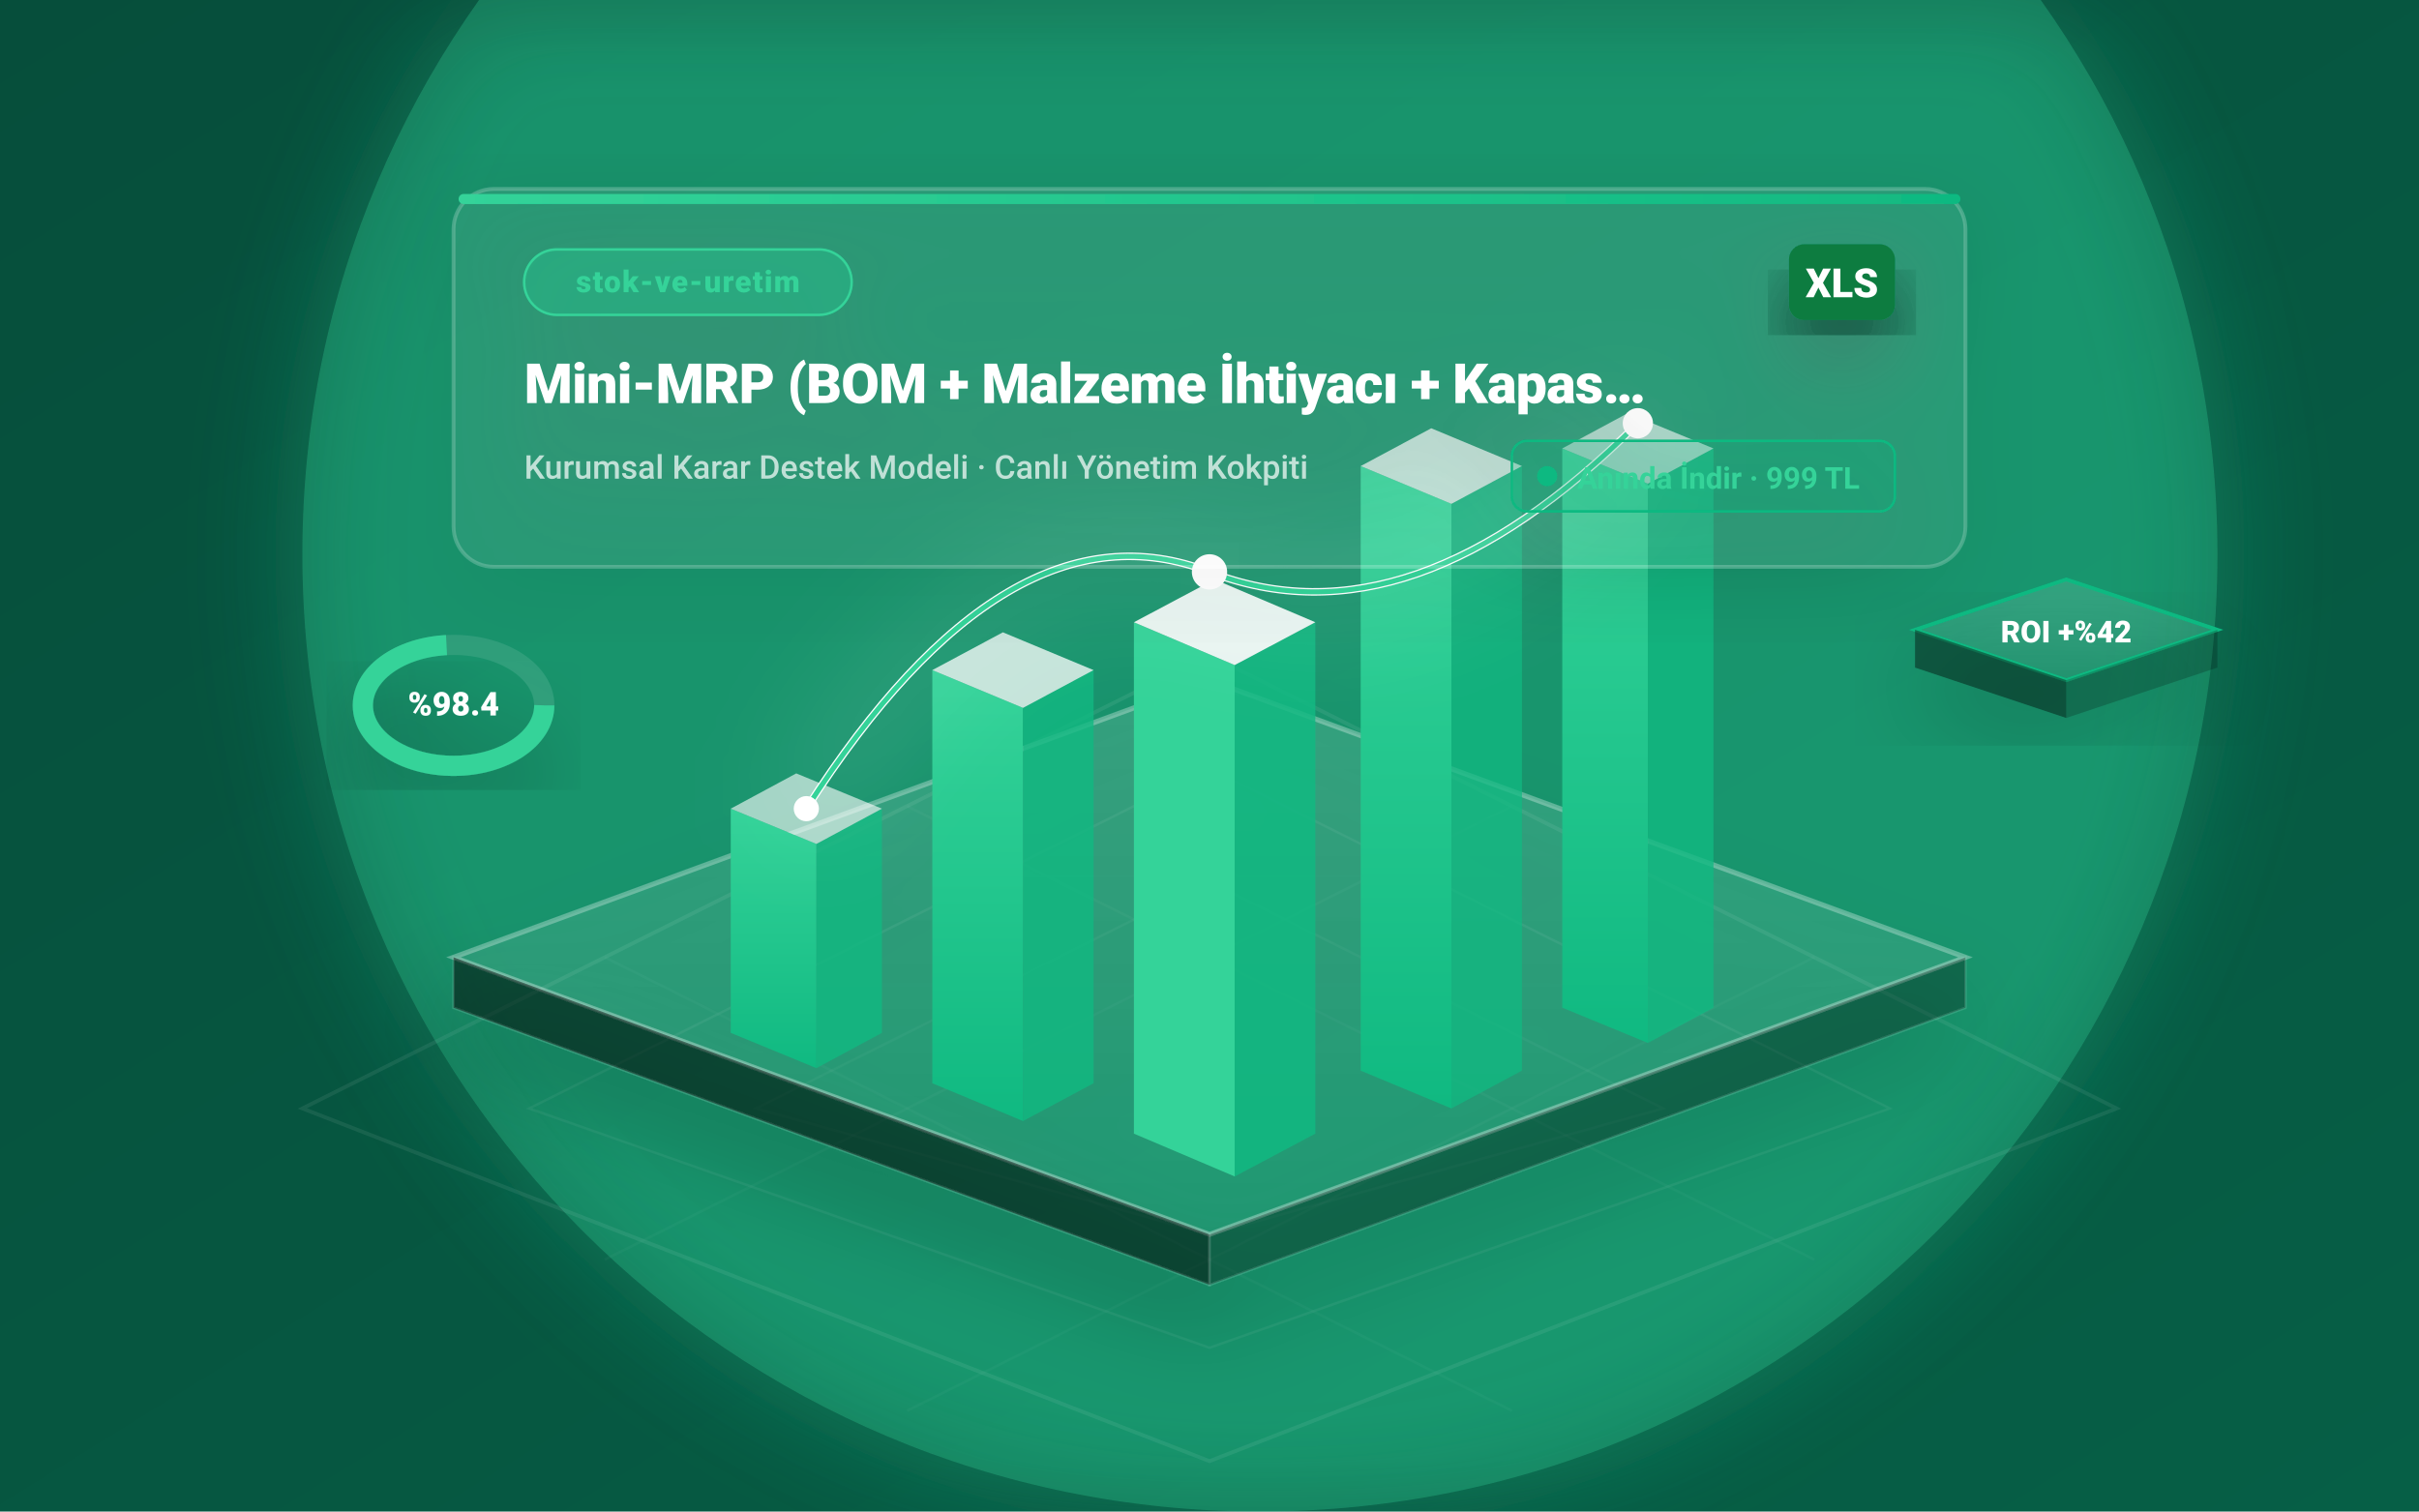
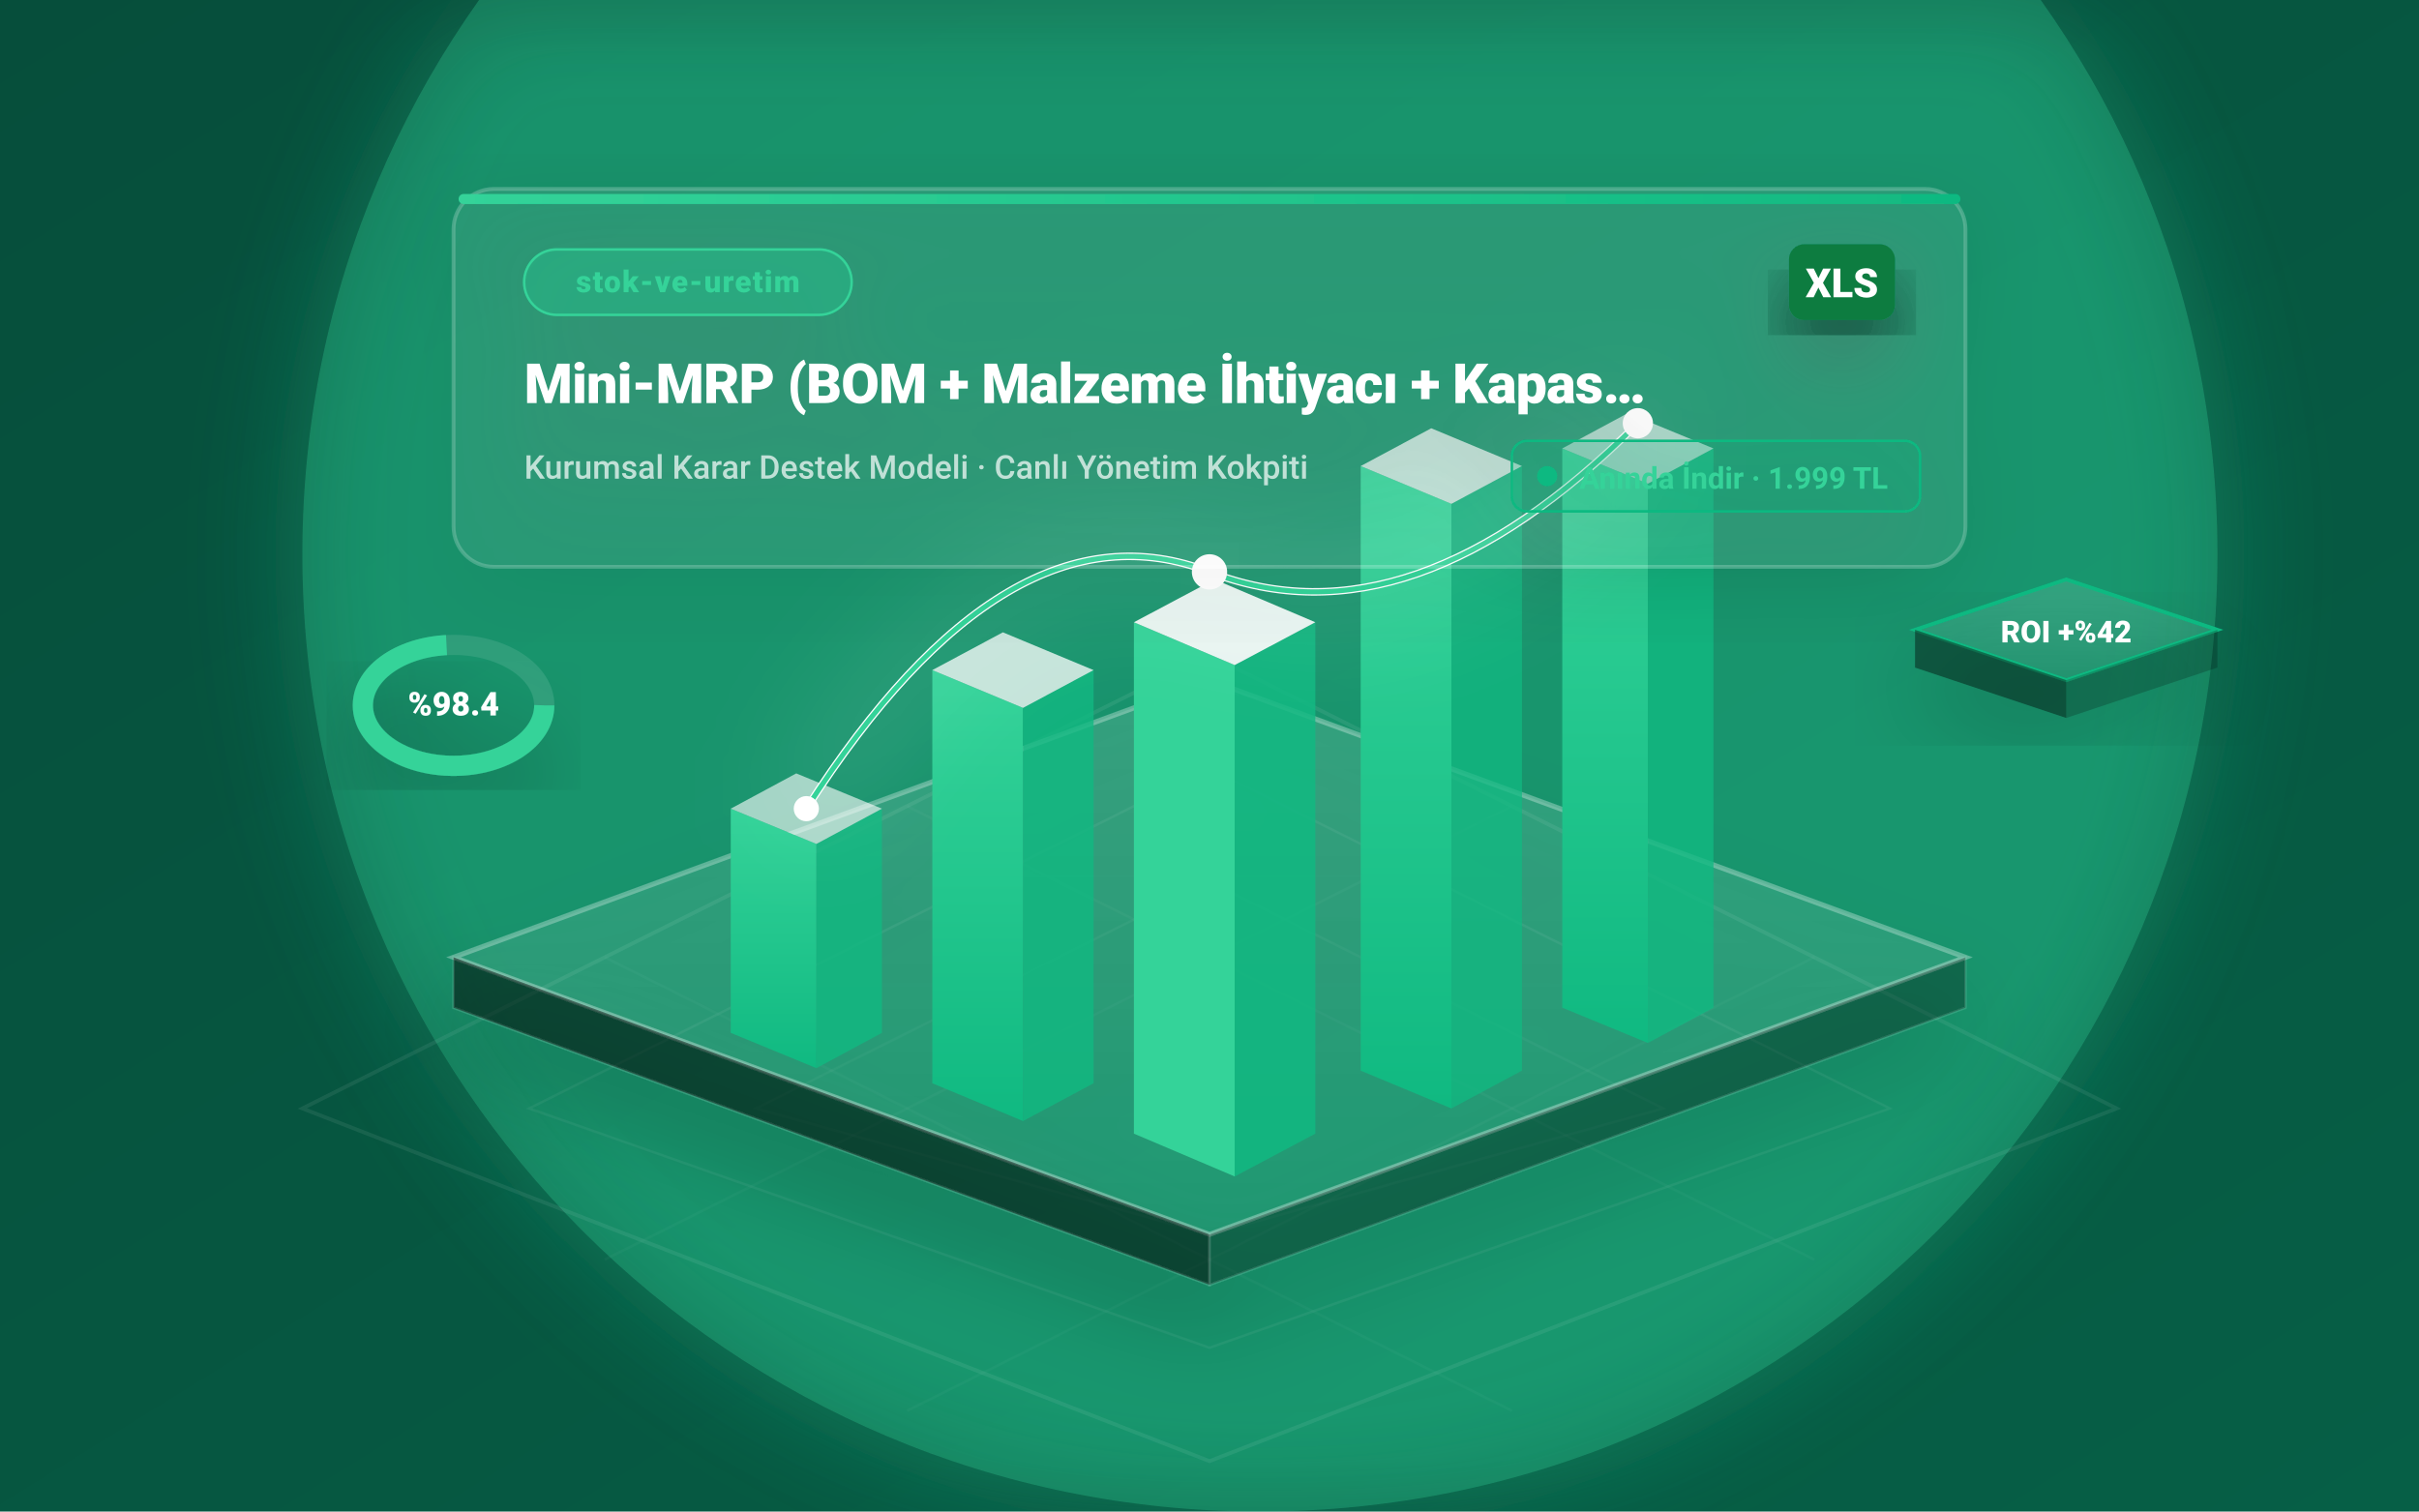
<svg xmlns="http://www.w3.org/2000/svg" viewBox="0 0 960 600" width="100%" height="100%">
  <defs>
    <linearGradient id="bgGrad_mini-mrp-bom-malzeme-kapasite" x1="0%" y1="0%" x2="100%" y2="100%">
      <stop offset="0%" stop-color="#064e3b" />
      <stop offset="100%" stop-color="#065f46" />
    </linearGradient>
    <linearGradient id="floorGrad_mini-mrp-bom-malzeme-kapasite" x1="0%" y1="0%" x2="0%" y2="100%">
      <stop offset="0%" stop-color="rgba(255,255,255,0.12)" />
      <stop offset="100%" stop-color="rgba(255,255,255,0.02)" />
    </linearGradient>
    <linearGradient id="accentGrad_mini-mrp-bom-malzeme-kapasite" x1="0%" y1="0%" x2="100%" y2="0%">
      <stop offset="0%" stop-color="#34d399" />
      <stop offset="100%" stop-color="#10b981" />
    </linearGradient>
    <linearGradient id="barFront_mini-mrp-bom-malzeme-kapasite" x1="0%" y1="0%" x2="0%" y2="100%">
      <stop offset="0%" stop-color="#34d399" />
      <stop offset="100%" stop-color="#10b981" />
    </linearGradient>
    <linearGradient id="barSide_mini-mrp-bom-malzeme-kapasite" x1="0%" y1="0%" x2="100%" y2="0%">
      <stop offset="0%" stop-color="rgba(0,0,0,0.35)" />
      <stop offset="100%" stop-color="rgba(0,0,0,0.1)" />
    </linearGradient>
    <filter id="glow_mini-mrp-bom-malzeme-kapasite" x="-30%" y="-30%" width="160%" height="160%">
      <feGaussianBlur stdDeviation="22" result="blur" />
      <feComposite in="SourceGraphic" in2="blur" operator="over" />
    </filter>
    <filter id="shadow_mini-mrp-bom-malzeme-kapasite" x="-20%" y="-20%" width="140%" height="140%">
      <feDropShadow dx="0" dy="16" stdDeviation="18" flood-color="rgba(0,0,0,0.45)" />
    </filter>
  </defs>
  <rect width="960" height="600" fill="url(#bgGrad_mini-mrp-bom-malzeme-kapasite)" />
  <circle cx="500" cy="220" r="380" fill="rgba(52,211,153,0.3)" filter="url(#glow_mini-mrp-bom-malzeme-kapasite)" />
  <g opacity="0.18">
    <path d="M 120 440 L 480 260 L 840 440 L 480 580 Z" fill="none" stroke="rgba(255,255,255,0.4)" stroke-width="1.5" />
    <path d="M 210 440 L 480 305 L 750 440 L 480 535 Z" fill="none" stroke="rgba(255,255,255,0.3)" stroke-width="1" />
    <path d="M 300 440 L 480 350 L 660 440 L 480 490 Z" fill="none" stroke="rgba(255,255,255,0.2)" stroke-width="1" />
    <line x1="240" y1="380" x2="600" y2="560" stroke="rgba(255,255,255,0.15)" stroke-width="1" />
    <line x1="360" y1="320" x2="720" y2="500" stroke="rgba(255,255,255,0.15)" stroke-width="1" />
    <line x1="720" y1="380" x2="360" y2="560" stroke="rgba(255,255,255,0.15)" stroke-width="1" />
    <line x1="600" y1="320" x2="240" y2="500" stroke="rgba(255,255,255,0.15)" stroke-width="1" />
  </g>
  <g filter="url(#shadow_mini-mrp-bom-malzeme-kapasite)">
    <polygon points="480,270 780,380 480,490 180,380" fill="url(#floorGrad_mini-mrp-bom-malzeme-kapasite)" stroke="rgba(255,255,255,0.3)" stroke-width="2" />
    <polygon points="180,380 480,490 480,510 180,400" fill="rgba(0,0,0,0.5)" stroke="rgba(255,255,255,0.1)" stroke-width="1" />
    <polygon points="480,490 780,380 780,400 480,510" fill="rgba(0,0,0,0.3)" stroke="rgba(255,255,255,0.1)" stroke-width="1" />
  </g>
  <g transform="translate(290, 321)">
    <polygon points="0,89 34,103 34,14 0,0" fill="url(#barFront_mini-mrp-bom-malzeme-kapasite)" />
    <polygon points="34,103 60,89 60,0 34,14" fill="#10b981" opacity="0.8" />
    <polygon points="0,0 26,-14 60,0 34,14" fill="#ffffff" opacity="0.6" />
  </g>
  <g transform="translate(370, 266)">
    <polygon points="0,164 36,179 36,15 0,0" fill="url(#barFront_mini-mrp-bom-malzeme-kapasite)" />
    <polygon points="36,179 64,164 64,0 36,15" fill="#10b981" opacity="0.8" />
    <polygon points="0,0 28,-15 64,0 36,15" fill="#ffffff" opacity="0.75" />
  </g>
  <g transform="translate(450, 247)">
    <polygon points="0,203 40,220 40,17 0,0" fill="#34d399" />
    <polygon points="40,220 72,203 72,0 40,17" fill="#10b981" opacity="0.85" />
    <polygon points="0,0 32,-17 72,0 40,17" fill="#ffffff" opacity="0.9" />
  </g>
  <g transform="translate(540, 185)">
    <polygon points="0,240 36,255 36,15 0,0" fill="url(#barFront_mini-mrp-bom-malzeme-kapasite)" />
    <polygon points="36,255 64,240 64,0 36,15" fill="#10b981" opacity="0.75" />
    <polygon points="0,0 28,-15 64,0 36,15" fill="#ffffff" opacity="0.7" />
  </g>
  <g transform="translate(620, 178)">
    <polygon points="0,222 34,236 34,14 0,0" fill="url(#barFront_mini-mrp-bom-malzeme-kapasite)" />
    <polygon points="34,236 60,222 60,0 34,14" fill="#10b981" opacity="0.8" />
    <polygon points="0,0 26,-14 60,0 34,14" fill="#ffffff" opacity="0.6" />
  </g>
  <path d="M 320 321 Q 400 196 480 227 T 650 168" fill="none" stroke="#ffffff" stroke-width="3" stroke-linecap="round" filter="url(#glow_mini-mrp-bom-malzeme-kapasite)" />
  <path d="M 320 321 Q 400 196 480 227 T 650 168" fill="none" stroke="#34d399" stroke-width="2" stroke-linecap="round" />
  <circle cx="320" cy="321" r="5" fill="#ffffff" filter="url(#glow_mini-mrp-bom-malzeme-kapasite)" />
  <circle cx="480" cy="227" r="7" fill="#ffffff" filter="url(#glow_mini-mrp-bom-malzeme-kapasite)" />
  <circle cx="650" cy="168" r="6" fill="#ffffff" filter="url(#glow_mini-mrp-bom-malzeme-kapasite)" />
  <g transform="translate(180, 75)" filter="url(#shadow_mini-mrp-bom-malzeme-kapasite)">
    <rect width="600" height="150" rx="16" fill="rgba(255,255,255,0.06)" stroke="rgba(255,255,255,0.2)" stroke-width="1.5" backdrop-filter="blur(14px)" />
    <rect x="2" y="2" width="596" height="4" rx="2" fill="url(#accentGrad_mini-mrp-bom-malzeme-kapasite)" />
    <rect x="28" y="24" width="130" height="26" rx="13" fill="rgba(52,211,153,0.3)" stroke="#34d399" stroke-width="1" />
    <text x="93" y="41" fill="#34d399" font-family="-apple-system,BlinkMacSystemFont,Segoe UI,Roboto,sans-serif" font-size="12" font-weight="800" text-anchor="middle" letter-spacing="0.5">stok-ve-uretim</text>
    <g transform="translate(530, 22)">
      <rect width="42" height="30" rx="6" fill="#107c41" filter="url(#shadow_mini-mrp-bom-malzeme-kapasite)" />
      <text x="21" y="21" fill="#ffffff" font-family="-apple-system,BlinkMacSystemFont,Segoe UI,Roboto,sans-serif" font-size="16" font-weight="900" text-anchor="middle">XLS</text>
    </g>
    <text x="28" y="85" fill="#ffffff" font-family="-apple-system,BlinkMacSystemFont,Segoe UI,Roboto,sans-serif" font-size="22" font-weight="800" letter-spacing="-0.3">
      Mini-MRP (BOM + Malzeme İhtiyacı + Kapas…
    </text>
    <text x="28" y="115" fill="rgba(255,255,255,0.7)" font-family="-apple-system,BlinkMacSystemFont,Segoe UI,Roboto,sans-serif" font-size="13" font-weight="500">
      Kurumsal Karar Destek Modeli · Canlı Yönetim Kokpiti
    </text>
    <g transform="translate(420, 100)">
-       <rect width="152" height="28" rx="6" fill="rgba(16,185,129,0.18)" stroke="#10b981" stroke-width="1" />
+       <rect width="162" height="28" rx="6" fill="rgba(16,185,129,0.18)" stroke="#10b981" stroke-width="1" />
      <circle cx="14" cy="14" r="4" fill="#10b981" />
-       <text x="82" y="19" fill="#34d399" font-family="-apple-system,BlinkMacSystemFont,Segoe UI,Roboto,sans-serif" font-size="12" font-weight="700" text-anchor="middle">Anında İndir · 999 TL</text>
+       <text x="88" y="19" fill="#34d399" font-family="-apple-system,BlinkMacSystemFont,Segoe UI,Roboto,sans-serif" font-size="12" font-weight="700" text-anchor="middle">Anında İndir · 1.999 TL</text>
    </g>
  </g>
  <g transform="translate(140, 240)" filter="url(#shadow_mini-mrp-bom-malzeme-kapasite)">
    <ellipse cx="40" cy="40" rx="36" ry="24" fill="none" stroke="rgba(255,255,255,0.1)" stroke-width="8" />
    <ellipse cx="40" cy="40" rx="36" ry="24" fill="none" stroke="#34d399" stroke-width="8" stroke-dasharray="140 60" />
    <text x="40" y="44" fill="#ffffff" font-family="-apple-system,BlinkMacSystemFont,Segoe UI,Roboto,sans-serif" font-size="13" font-weight="800" text-anchor="middle">%98.4</text>
  </g>
  <g transform="translate(760, 230)" filter="url(#shadow_mini-mrp-bom-malzeme-kapasite)">
    <polygon points="0,20 60,0 120,20 60,40" fill="url(#floorGrad_mini-mrp-bom-malzeme-kapasite)" stroke="#10b981" stroke-width="1.5" />
    <polygon points="0,20 60,40 60,55 0,35" fill="rgba(0,0,0,0.4)" />
    <polygon points="60,40 120,20 120,35 60,55" fill="rgba(0,0,0,0.2)" />
    <text x="60" y="25" fill="#ffffff" font-family="-apple-system,BlinkMacSystemFont,Segoe UI,Roboto,sans-serif" font-size="12" font-weight="800" text-anchor="middle">ROI +%42</text>
  </g>
</svg>
